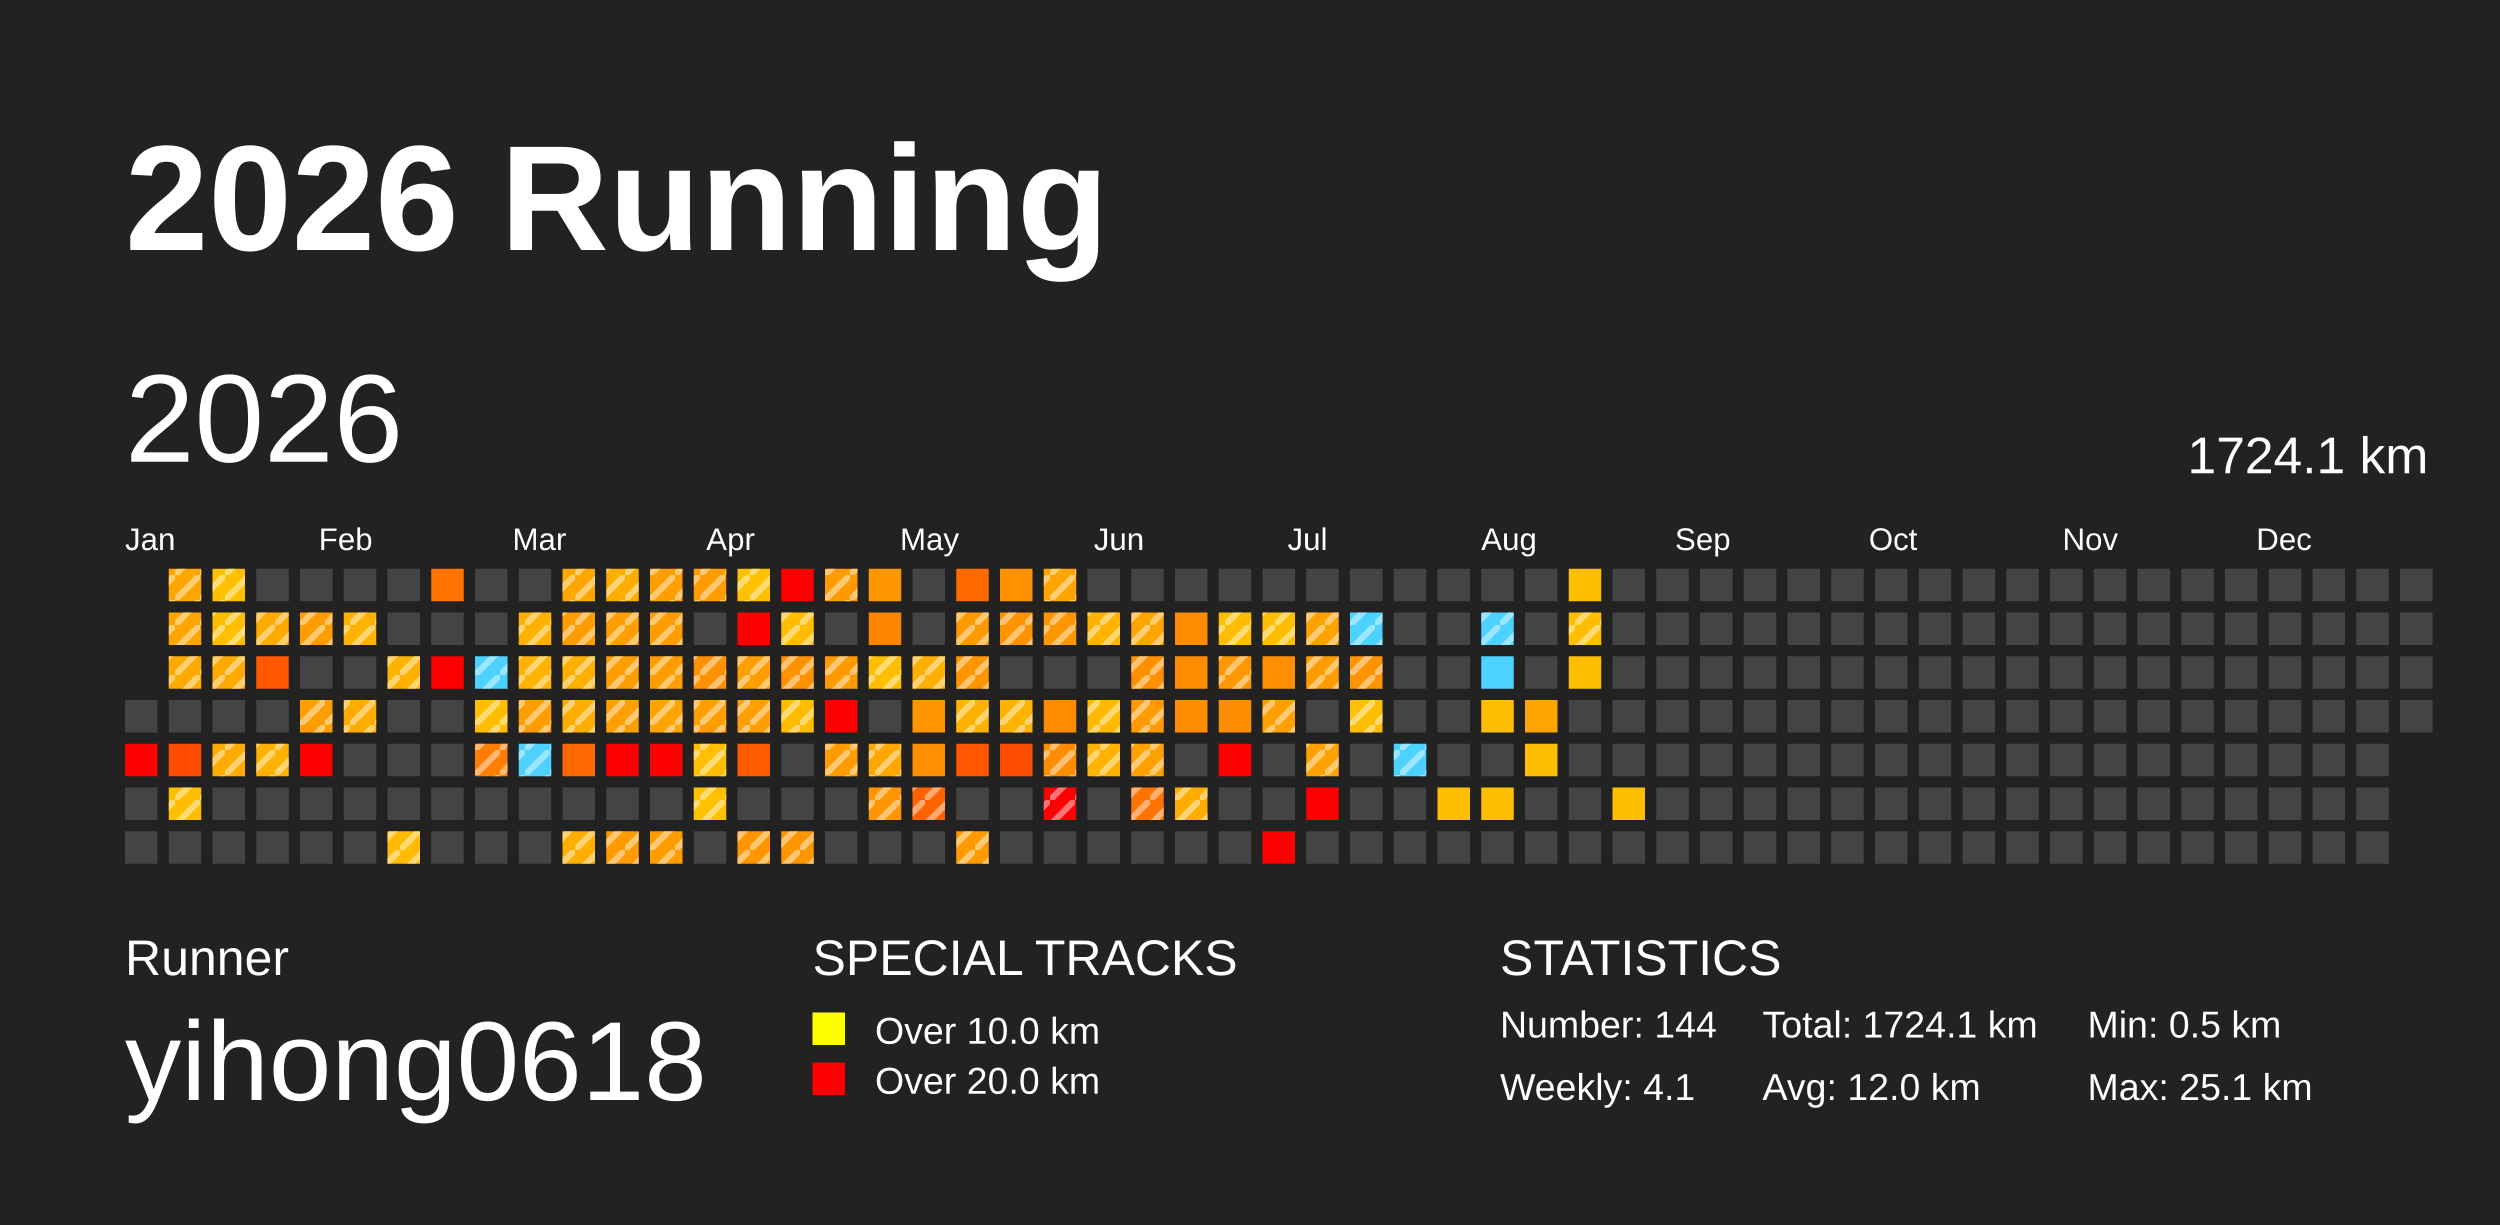
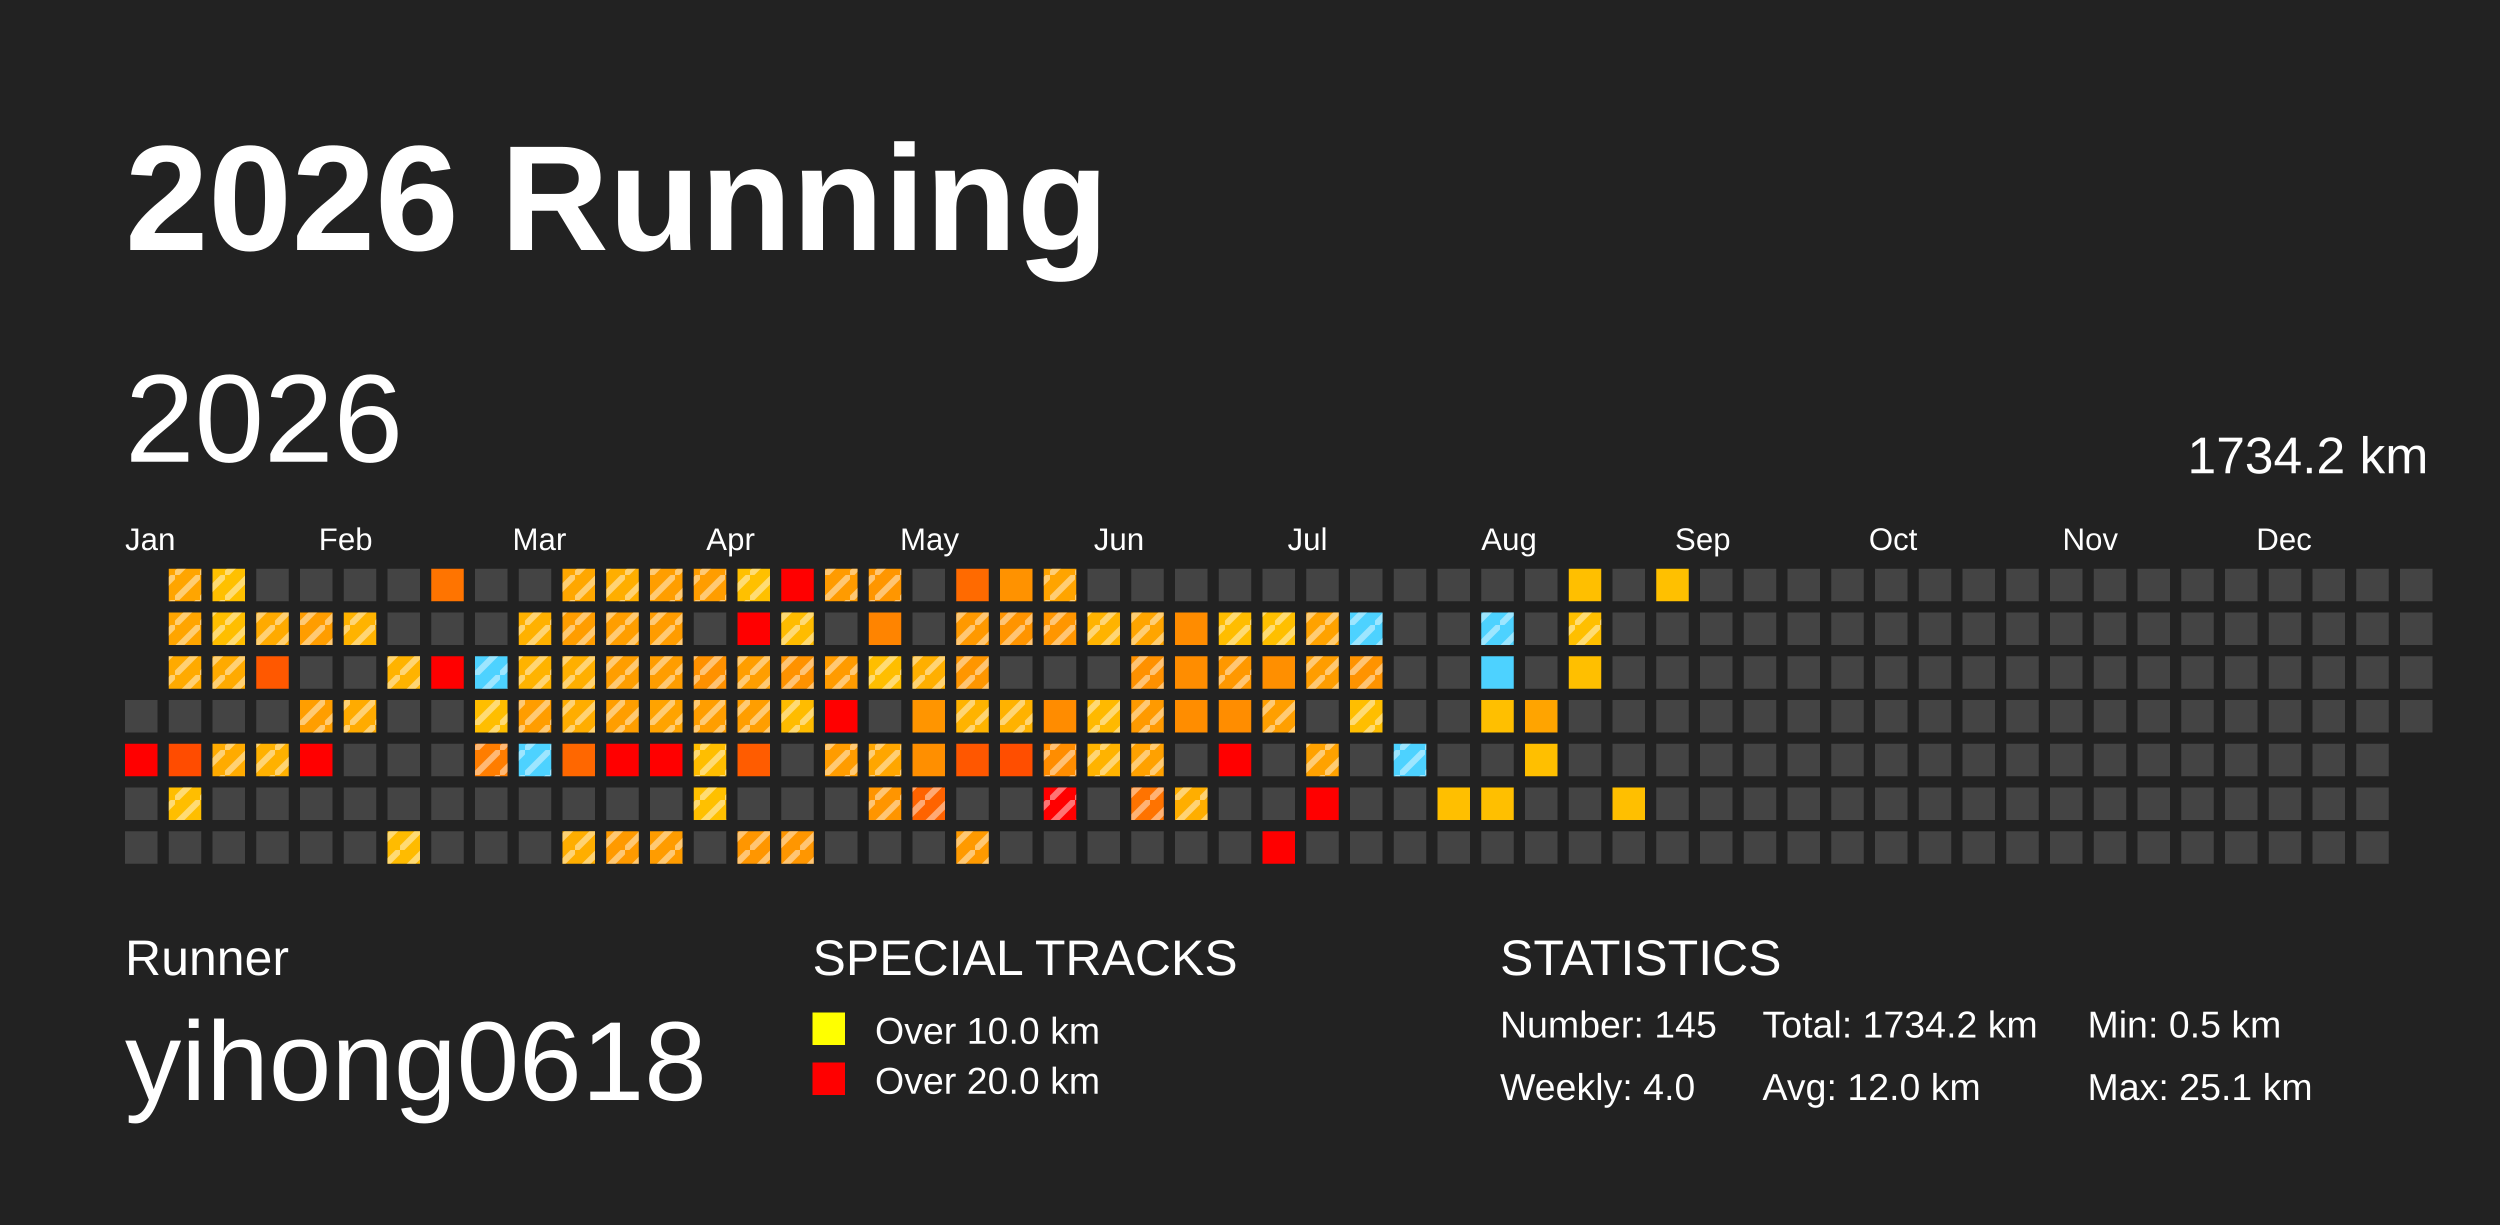
<svg xmlns="http://www.w3.org/2000/svg" baseProfile="full" height="98mm" version="1.1" viewBox="0,0,200,98" width="200mm">
  <defs>
    <pattern height="2" id="indoor-stripe" patternUnits="userSpaceOnUse" width="2">
      <line stroke="white" stroke-opacity="0.45" stroke-width="0.5" x1="0" x2="2" y1="2" y2="0" />
    </pattern>
  </defs>
  <rect fill="#222222" height="98" width="200" x="0" y="0" />
  <text fill="#FFFFFF" style="font-size:12px; font-family:Arial; font-weight:bold;" x="10" y="20">2026 Running</text>
  <text fill="#FFFFFF" style="font-size:4px; font-family:Arial" x="10" y="78">Runner</text>
  <text fill="#FFFFFF" style="font-size:9px; font-family:Arial" x="10" y="88">yihong0618</text>
  <text fill="#FFFFFF" style="font-size:4px; font-family:Arial" x="65" y="78">SPECIAL TRACKS</text>
  <rect fill="yellow" height="2.6" width="2.6" x="65" y="81" />
  <text fill="#FFFFFF" style="font-size:3px; font-family:Arial" x="70" y="83.5">Over 10.0 km</text>
  <rect fill="red" height="2.6" width="2.6" x="65" y="85" />
  <text fill="#FFFFFF" style="font-size:3px; font-family:Arial" x="70" y="87.5">Over 20.0 km</text>
  <text fill="#FFFFFF" style="font-size:4px; font-family:Arial" x="120" y="78">STATISTICS</text>
-   <text fill="#FFFFFF" style="font-size:3px; font-family:Arial" x="120" y="83">Number: 144</text>
-   <text fill="#FFFFFF" style="font-size:3px; font-family:Arial" x="120" y="88">Weekly: 4.1</text>
-   <text fill="#FFFFFF" style="font-size:3px; font-family:Arial" x="141" y="83">Total: 1724.1 km</text>
+   <text fill="#FFFFFF" style="font-size:3px; font-family:Arial" x="120" y="83">Number: 145</text>
+   <text fill="#FFFFFF" style="font-size:3px; font-family:Arial" x="120" y="88">Weekly: 4.0</text>
+   <text fill="#FFFFFF" style="font-size:3px; font-family:Arial" x="141" y="83">Total: 1734.2 km</text>
  <text fill="#FFFFFF" style="font-size:3px; font-family:Arial" x="141" y="88">Avg: 12.0 km</text>
  <text fill="#FFFFFF" style="font-size:3px; font-family:Arial" x="167" y="83">Min: 0.5 km</text>
  <text fill="#FFFFFF" style="font-size:3px; font-family:Arial" x="167" y="88">Max: 25.1 km</text>
  <text dominant-baseline="hanging" fill="#FFFFFF" style="font-size:10.0px; font-family:Arial;" x="10" y="30">2026</text>
-   <text dominant-baseline="hanging" fill="#FFFFFF" style="font-size:4.125px; font-family:Arial;" x="175" y="35">1724.1 km</text>
+   <text dominant-baseline="hanging" fill="#FFFFFF" style="font-size:4.125px; font-family:Arial;" x="175" y="35">1734.2 km</text>
  <text fill="#FFFFFF" style="font-size:2.5px; font-family:Arial" x="10.0" y="44">Jan</text>
  <text fill="#FFFFFF" style="font-size:2.5px; font-family:Arial" x="25.5" y="44">Feb</text>
  <text fill="#FFFFFF" style="font-size:2.5px; font-family:Arial" x="41.0" y="44">Mar</text>
  <text fill="#FFFFFF" style="font-size:2.5px; font-family:Arial" x="56.5" y="44">Apr</text>
  <text fill="#FFFFFF" style="font-size:2.5px; font-family:Arial" x="72.0" y="44">May</text>
  <text fill="#FFFFFF" style="font-size:2.5px; font-family:Arial" x="87.5" y="44">Jun</text>
  <text fill="#FFFFFF" style="font-size:2.5px; font-family:Arial" x="103.0" y="44">Jul</text>
  <text fill="#FFFFFF" style="font-size:2.5px; font-family:Arial" x="118.5" y="44">Aug</text>
  <text fill="#FFFFFF" style="font-size:2.5px; font-family:Arial" x="134.0" y="44">Sep</text>
  <text fill="#FFFFFF" style="font-size:2.5px; font-family:Arial" x="149.5" y="44">Oct</text>
  <text fill="#FFFFFF" style="font-size:2.5px; font-family:Arial" x="165.0" y="44">Nov</text>
  <text fill="#FFFFFF" style="font-size:2.5px; font-family:Arial" x="180.5" y="44">Dec</text>
  <rect fill="#444444" height="2.6" width="2.6" x="10.0" y="56.0" />
  <rect fill="red" height="2.6" width="2.6" x="10.0" y="59.5" />
  <rect fill="#444444" height="2.6" width="2.6" x="10.0" y="63.0" />
  <rect fill="#444444" height="2.6" width="2.6" x="10.0" y="66.5" />
  <rect fill="#ffa500" height="2.6" width="2.6" x="13.5" y="45.5" />
  <rect fill="url(#indoor-stripe)" height="2.6" style="pointer-events: none;" width="2.6" x="13.5" y="45.5" />
  <rect fill="#ffa500" height="2.6" width="2.6" x="13.5" y="49.0" />
  <rect fill="url(#indoor-stripe)" height="2.6" style="pointer-events: none;" width="2.6" x="13.5" y="49.0" />
  <rect fill="#ffaa00" height="2.6" width="2.6" x="13.5" y="52.5" />
  <rect fill="url(#indoor-stripe)" height="2.6" style="pointer-events: none;" width="2.6" x="13.5" y="52.5" />
  <rect fill="#444444" height="2.6" width="2.6" x="13.5" y="56.0" />
  <rect fill="#ff4c00" height="2.6" width="2.6" x="13.5" y="59.5" />
  <rect fill="#ffbe00" height="2.6" width="2.6" x="13.5" y="63.0" />
  <rect fill="url(#indoor-stripe)" height="2.6" style="pointer-events: none;" width="2.6" x="13.5" y="63.0" />
  <rect fill="#444444" height="2.6" width="2.6" x="13.5" y="66.5" />
  <rect fill="#ffc000" height="2.6" width="2.6" x="17.0" y="45.5" />
  <rect fill="url(#indoor-stripe)" height="2.6" style="pointer-events: none;" width="2.6" x="17.0" y="45.5" />
  <rect fill="#ffbe00" height="2.6" width="2.6" x="17.0" y="49.0" />
  <rect fill="url(#indoor-stripe)" height="2.6" style="pointer-events: none;" width="2.6" x="17.0" y="49.0" />
  <rect fill="#ffaa00" height="2.6" width="2.6" x="17.0" y="52.5" />
  <rect fill="url(#indoor-stripe)" height="2.6" style="pointer-events: none;" width="2.6" x="17.0" y="52.5" />
  <rect fill="#444444" height="2.6" width="2.6" x="17.0" y="56.0" />
  <rect fill="#ffab00" height="2.6" width="2.6" x="17.0" y="59.5" />
  <rect fill="url(#indoor-stripe)" height="2.6" style="pointer-events: none;" width="2.6" x="17.0" y="59.5" />
  <rect fill="#444444" height="2.6" width="2.6" x="17.0" y="63.0" />
  <rect fill="#444444" height="2.6" width="2.6" x="17.0" y="66.5" />
  <rect fill="#444444" height="2.6" width="2.6" x="20.5" y="45.5" />
  <rect fill="#ffaa00" height="2.6" width="2.6" x="20.5" y="49.0" />
  <rect fill="url(#indoor-stripe)" height="2.6" style="pointer-events: none;" width="2.6" x="20.5" y="49.0" />
  <rect fill="#ff5800" height="2.6" width="2.6" x="20.5" y="52.5" />
  <rect fill="#444444" height="2.6" width="2.6" x="20.5" y="56.0" />
  <rect fill="#ffb100" height="2.6" width="2.6" x="20.5" y="59.5" />
  <rect fill="url(#indoor-stripe)" height="2.6" style="pointer-events: none;" width="2.6" x="20.5" y="59.5" />
  <rect fill="#444444" height="2.6" width="2.6" x="20.5" y="63.0" />
  <rect fill="#444444" height="2.6" width="2.6" x="20.5" y="66.5" />
  <rect fill="#444444" height="2.6" width="2.6" x="24.0" y="45.5" />
  <rect fill="#ff9d00" height="2.6" width="2.6" x="24.0" y="49.0" />
  <rect fill="url(#indoor-stripe)" height="2.6" style="pointer-events: none;" width="2.6" x="24.0" y="49.0" />
  <rect fill="#444444" height="2.6" width="2.6" x="24.0" y="52.5" />
  <rect fill="#ff9e00" height="2.6" width="2.6" x="24.0" y="56.0" />
  <rect fill="url(#indoor-stripe)" height="2.6" style="pointer-events: none;" width="2.6" x="24.0" y="56.0" />
  <rect fill="red" height="2.6" width="2.6" x="24.0" y="59.5" />
  <rect fill="#444444" height="2.6" width="2.6" x="24.0" y="63.0" />
  <rect fill="#444444" height="2.6" width="2.6" x="24.0" y="66.5" />
  <rect fill="#444444" height="2.6" width="2.6" x="27.5" y="45.5" />
  <rect fill="#ffb300" height="2.6" width="2.6" x="27.5" y="49.0" />
  <rect fill="url(#indoor-stripe)" height="2.6" style="pointer-events: none;" width="2.6" x="27.5" y="49.0" />
  <rect fill="#444444" height="2.6" width="2.6" x="27.5" y="52.5" />
  <rect fill="#ffab00" height="2.6" width="2.6" x="27.5" y="56.0" />
  <rect fill="url(#indoor-stripe)" height="2.6" style="pointer-events: none;" width="2.6" x="27.5" y="56.0" />
  <rect fill="#444444" height="2.6" width="2.6" x="27.5" y="59.5" />
  <rect fill="#444444" height="2.6" width="2.6" x="27.5" y="63.0" />
  <rect fill="#444444" height="2.6" width="2.6" x="27.5" y="66.5" />
  <rect fill="#444444" height="2.6" width="2.6" x="31.0" y="45.5" />
  <rect fill="#444444" height="2.6" width="2.6" x="31.0" y="49.0" />
  <rect fill="#ffb300" height="2.6" width="2.6" x="31.0" y="52.5" />
  <rect fill="url(#indoor-stripe)" height="2.6" style="pointer-events: none;" width="2.6" x="31.0" y="52.5" />
  <rect fill="#444444" height="2.6" width="2.6" x="31.0" y="56.0" />
  <rect fill="#444444" height="2.6" width="2.6" x="31.0" y="59.5" />
  <rect fill="#444444" height="2.6" width="2.6" x="31.0" y="63.0" />
  <rect fill="#ffbb00" height="2.6" width="2.6" x="31.0" y="66.5" />
  <rect fill="url(#indoor-stripe)" height="2.6" style="pointer-events: none;" width="2.6" x="31.0" y="66.5" />
  <rect fill="#ff7400" height="2.6" width="2.6" x="34.5" y="45.5" />
  <rect fill="#444444" height="2.6" width="2.6" x="34.5" y="49.0" />
  <rect fill="red" height="2.6" width="2.6" x="34.5" y="52.5" />
  <rect fill="#444444" height="2.6" width="2.6" x="34.5" y="56.0" />
  <rect fill="#444444" height="2.6" width="2.6" x="34.5" y="59.5" />
  <rect fill="#444444" height="2.6" width="2.6" x="34.5" y="63.0" />
  <rect fill="#444444" height="2.6" width="2.6" x="34.5" y="66.5" />
  <rect fill="#444444" height="2.6" width="2.6" x="38.0" y="45.5" />
  <rect fill="#444444" height="2.6" width="2.6" x="38.0" y="49.0" />
  <rect fill="#4dd2ff" height="2.6" width="2.6" x="38.0" y="52.5" />
  <rect fill="url(#indoor-stripe)" height="2.6" style="pointer-events: none;" width="2.6" x="38.0" y="52.5" />
  <rect fill="#ffbe00" height="2.6" width="2.6" x="38.0" y="56.0" />
  <rect fill="url(#indoor-stripe)" height="2.6" style="pointer-events: none;" width="2.6" x="38.0" y="56.0" />
  <rect fill="#ff7d00" height="2.6" width="2.6" x="38.0" y="59.5" />
  <rect fill="url(#indoor-stripe)" height="2.6" style="pointer-events: none;" width="2.6" x="38.0" y="59.5" />
  <rect fill="#444444" height="2.6" width="2.6" x="38.0" y="63.0" />
  <rect fill="#444444" height="2.6" width="2.6" x="38.0" y="66.5" />
  <rect fill="#444444" height="2.6" width="2.6" x="41.5" y="45.5" />
  <rect fill="#ffb100" height="2.6" width="2.6" x="41.5" y="49.0" />
  <rect fill="url(#indoor-stripe)" height="2.6" style="pointer-events: none;" width="2.6" x="41.5" y="49.0" />
  <rect fill="#ffb300" height="2.6" width="2.6" x="41.5" y="52.5" />
  <rect fill="url(#indoor-stripe)" height="2.6" style="pointer-events: none;" width="2.6" x="41.5" y="52.5" />
  <rect fill="#ff9d00" height="2.6" width="2.6" x="41.5" y="56.0" />
  <rect fill="url(#indoor-stripe)" height="2.6" style="pointer-events: none;" width="2.6" x="41.5" y="56.0" />
  <rect fill="#4dd2ff" height="2.6" width="2.6" x="41.5" y="59.5" />
  <rect fill="url(#indoor-stripe)" height="2.6" style="pointer-events: none;" width="2.6" x="41.5" y="59.5" />
  <rect fill="#444444" height="2.6" width="2.6" x="41.5" y="63.0" />
  <rect fill="#444444" height="2.6" width="2.6" x="41.5" y="66.5" />
  <rect fill="#ffa700" height="2.6" width="2.6" x="45.0" y="45.5" />
  <rect fill="url(#indoor-stripe)" height="2.6" style="pointer-events: none;" width="2.6" x="45.0" y="45.5" />
  <rect fill="#ff9d00" height="2.6" width="2.6" x="45.0" y="49.0" />
  <rect fill="url(#indoor-stripe)" height="2.6" style="pointer-events: none;" width="2.6" x="45.0" y="49.0" />
  <rect fill="#ffaf00" height="2.6" width="2.6" x="45.0" y="52.5" />
  <rect fill="url(#indoor-stripe)" height="2.6" style="pointer-events: none;" width="2.6" x="45.0" y="52.5" />
  <rect fill="#ffad00" height="2.6" width="2.6" x="45.0" y="56.0" />
  <rect fill="url(#indoor-stripe)" height="2.6" style="pointer-events: none;" width="2.6" x="45.0" y="56.0" />
  <rect fill="#ff6700" height="2.6" width="2.6" x="45.0" y="59.5" />
  <rect fill="#444444" height="2.6" width="2.6" x="45.0" y="63.0" />
  <rect fill="#ffae00" height="2.6" width="2.6" x="45.0" y="66.5" />
  <rect fill="url(#indoor-stripe)" height="2.6" style="pointer-events: none;" width="2.6" x="45.0" y="66.5" />
  <rect fill="#ffae00" height="2.6" width="2.6" x="48.5" y="45.5" />
  <rect fill="url(#indoor-stripe)" height="2.6" style="pointer-events: none;" width="2.6" x="48.5" y="45.5" />
  <rect fill="#ff9e00" height="2.6" width="2.6" x="48.5" y="49.0" />
  <rect fill="url(#indoor-stripe)" height="2.6" style="pointer-events: none;" width="2.6" x="48.5" y="49.0" />
  <rect fill="#ff9e00" height="2.6" width="2.6" x="48.5" y="52.5" />
  <rect fill="url(#indoor-stripe)" height="2.6" style="pointer-events: none;" width="2.6" x="48.5" y="52.5" />
  <rect fill="#ff9e00" height="2.6" width="2.6" x="48.5" y="56.0" />
  <rect fill="url(#indoor-stripe)" height="2.6" style="pointer-events: none;" width="2.6" x="48.5" y="56.0" />
  <rect fill="red" height="2.6" width="2.6" x="48.5" y="59.5" />
  <rect fill="#444444" height="2.6" width="2.6" x="48.5" y="63.0" />
  <rect fill="#ff9a00" height="2.6" width="2.6" x="48.5" y="66.5" />
  <rect fill="url(#indoor-stripe)" height="2.6" style="pointer-events: none;" width="2.6" x="48.5" y="66.5" />
  <rect fill="#ff9e00" height="2.6" width="2.6" x="52.0" y="45.5" />
  <rect fill="url(#indoor-stripe)" height="2.6" style="pointer-events: none;" width="2.6" x="52.0" y="45.5" />
  <rect fill="#ff9c00" height="2.6" width="2.6" x="52.0" y="49.0" />
  <rect fill="url(#indoor-stripe)" height="2.6" style="pointer-events: none;" width="2.6" x="52.0" y="49.0" />
  <rect fill="#ff9d00" height="2.6" width="2.6" x="52.0" y="52.5" />
  <rect fill="url(#indoor-stripe)" height="2.6" style="pointer-events: none;" width="2.6" x="52.0" y="52.5" />
  <rect fill="#ffa300" height="2.6" width="2.6" x="52.0" y="56.0" />
  <rect fill="url(#indoor-stripe)" height="2.6" style="pointer-events: none;" width="2.6" x="52.0" y="56.0" />
  <rect fill="red" height="2.6" width="2.6" x="52.0" y="59.5" />
  <rect fill="#444444" height="2.6" width="2.6" x="52.0" y="63.0" />
  <rect fill="#ff9c00" height="2.6" width="2.6" x="52.0" y="66.5" />
  <rect fill="url(#indoor-stripe)" height="2.6" style="pointer-events: none;" width="2.6" x="52.0" y="66.5" />
  <rect fill="#ff9d00" height="2.6" width="2.6" x="55.5" y="45.5" />
  <rect fill="url(#indoor-stripe)" height="2.6" style="pointer-events: none;" width="2.6" x="55.5" y="45.5" />
  <rect fill="#444444" height="2.6" width="2.6" x="55.5" y="49.0" />
  <rect fill="#ff9100" height="2.6" width="2.6" x="55.5" y="52.5" />
  <rect fill="url(#indoor-stripe)" height="2.6" style="pointer-events: none;" width="2.6" x="55.5" y="52.5" />
  <rect fill="#ff9e00" height="2.6" width="2.6" x="55.5" y="56.0" />
  <rect fill="url(#indoor-stripe)" height="2.6" style="pointer-events: none;" width="2.6" x="55.5" y="56.0" />
  <rect fill="#ffbe00" height="2.6" width="2.6" x="55.5" y="59.5" />
  <rect fill="url(#indoor-stripe)" height="2.6" style="pointer-events: none;" width="2.6" x="55.5" y="59.5" />
  <rect fill="#ffc000" height="2.6" width="2.6" x="55.5" y="63.0" />
  <rect fill="url(#indoor-stripe)" height="2.6" style="pointer-events: none;" width="2.6" x="55.5" y="63.0" />
  <rect fill="#444444" height="2.6" width="2.6" x="55.5" y="66.5" />
  <rect fill="#ffc000" height="2.6" width="2.6" x="59.0" y="45.5" />
  <rect fill="url(#indoor-stripe)" height="2.6" style="pointer-events: none;" width="2.6" x="59.0" y="45.5" />
  <rect fill="red" height="2.6" width="2.6" x="59.0" y="49.0" />
  <rect fill="#ff9e00" height="2.6" width="2.6" x="59.0" y="52.5" />
  <rect fill="url(#indoor-stripe)" height="2.6" style="pointer-events: none;" width="2.6" x="59.0" y="52.5" />
  <rect fill="#ff9e00" height="2.6" width="2.6" x="59.0" y="56.0" />
  <rect fill="url(#indoor-stripe)" height="2.6" style="pointer-events: none;" width="2.6" x="59.0" y="56.0" />
  <rect fill="#ff5c00" height="2.6" width="2.6" x="59.0" y="59.5" />
  <rect fill="#444444" height="2.6" width="2.6" x="59.0" y="63.0" />
  <rect fill="#ff9600" height="2.6" width="2.6" x="59.0" y="66.5" />
  <rect fill="url(#indoor-stripe)" height="2.6" style="pointer-events: none;" width="2.6" x="59.0" y="66.5" />
  <rect fill="red" height="2.6" width="2.6" x="62.5" y="45.5" />
  <rect fill="#ffbc00" height="2.6" width="2.6" x="62.5" y="49.0" />
  <rect fill="url(#indoor-stripe)" height="2.6" style="pointer-events: none;" width="2.6" x="62.5" y="49.0" />
  <rect fill="#ff9200" height="2.6" width="2.6" x="62.5" y="52.5" />
  <rect fill="url(#indoor-stripe)" height="2.6" style="pointer-events: none;" width="2.6" x="62.5" y="52.5" />
  <rect fill="#ffbc00" height="2.6" width="2.6" x="62.5" y="56.0" />
  <rect fill="url(#indoor-stripe)" height="2.6" style="pointer-events: none;" width="2.6" x="62.5" y="56.0" />
  <rect fill="#444444" height="2.6" width="2.6" x="62.5" y="59.5" />
  <rect fill="#444444" height="2.6" width="2.6" x="62.5" y="63.0" />
  <rect fill="#ff9600" height="2.6" width="2.6" x="62.5" y="66.5" />
  <rect fill="url(#indoor-stripe)" height="2.6" style="pointer-events: none;" width="2.6" x="62.5" y="66.5" />
  <rect fill="#ff9b00" height="2.6" width="2.6" x="66.0" y="45.5" />
  <rect fill="url(#indoor-stripe)" height="2.6" style="pointer-events: none;" width="2.6" x="66.0" y="45.5" />
  <rect fill="#444444" height="2.6" width="2.6" x="66.0" y="49.0" />
  <rect fill="#ff9b00" height="2.6" width="2.6" x="66.0" y="52.5" />
  <rect fill="url(#indoor-stripe)" height="2.6" style="pointer-events: none;" width="2.6" x="66.0" y="52.5" />
  <rect fill="red" height="2.6" width="2.6" x="66.0" y="56.0" />
  <rect fill="#ff9c00" height="2.6" width="2.6" x="66.0" y="59.5" />
  <rect fill="url(#indoor-stripe)" height="2.6" style="pointer-events: none;" width="2.6" x="66.0" y="59.5" />
  <rect fill="#444444" height="2.6" width="2.6" x="66.0" y="63.0" />
  <rect fill="#444444" height="2.6" width="2.6" x="66.0" y="66.5" />
  <rect fill="#ff9600" height="2.6" width="2.6" x="69.5" y="45.5" />
+   <rect fill="url(#indoor-stripe)" height="2.6" style="pointer-events: none;" width="2.6" x="69.5" y="45.5" />
  <rect fill="#ff8400" height="2.6" width="2.6" x="69.5" y="49.0" />
  <rect fill="#ffbe00" height="2.6" width="2.6" x="69.5" y="52.5" />
  <rect fill="url(#indoor-stripe)" height="2.6" style="pointer-events: none;" width="2.6" x="69.5" y="52.5" />
  <rect fill="#444444" height="2.6" width="2.6" x="69.5" y="56.0" />
  <rect fill="#ffa600" height="2.6" width="2.6" x="69.5" y="59.5" />
  <rect fill="url(#indoor-stripe)" height="2.6" style="pointer-events: none;" width="2.6" x="69.5" y="59.5" />
  <rect fill="#ff9500" height="2.6" width="2.6" x="69.5" y="63.0" />
  <rect fill="url(#indoor-stripe)" height="2.6" style="pointer-events: none;" width="2.6" x="69.5" y="63.0" />
  <rect fill="#444444" height="2.6" width="2.6" x="69.5" y="66.5" />
  <rect fill="#444444" height="2.6" width="2.6" x="73.0" y="45.5" />
  <rect fill="#444444" height="2.6" width="2.6" x="73.0" y="49.0" />
  <rect fill="#ffaf00" height="2.6" width="2.6" x="73.0" y="52.5" />
  <rect fill="url(#indoor-stripe)" height="2.6" style="pointer-events: none;" width="2.6" x="73.0" y="52.5" />
  <rect fill="#ff9500" height="2.6" width="2.6" x="73.0" y="56.0" />
  <rect fill="#ff8f00" height="2.6" width="2.6" x="73.0" y="59.5" />
  <rect fill="#ff6300" height="2.6" width="2.6" x="73.0" y="63.0" />
  <rect fill="url(#indoor-stripe)" height="2.6" style="pointer-events: none;" width="2.6" x="73.0" y="63.0" />
  <rect fill="#444444" height="2.6" width="2.6" x="73.0" y="66.5" />
  <rect fill="#ff6a00" height="2.6" width="2.6" x="76.5" y="45.5" />
  <rect fill="#ff9900" height="2.6" width="2.6" x="76.5" y="49.0" />
  <rect fill="url(#indoor-stripe)" height="2.6" style="pointer-events: none;" width="2.6" x="76.5" y="49.0" />
  <rect fill="#ff9600" height="2.6" width="2.6" x="76.5" y="52.5" />
  <rect fill="url(#indoor-stripe)" height="2.6" style="pointer-events: none;" width="2.6" x="76.5" y="52.5" />
  <rect fill="#ffb300" height="2.6" width="2.6" x="76.5" y="56.0" />
  <rect fill="url(#indoor-stripe)" height="2.6" style="pointer-events: none;" width="2.6" x="76.5" y="56.0" />
  <rect fill="#ff5700" height="2.6" width="2.6" x="76.5" y="59.5" />
  <rect fill="#444444" height="2.6" width="2.6" x="76.5" y="63.0" />
  <rect fill="#ff9a00" height="2.6" width="2.6" x="76.5" y="66.5" />
  <rect fill="url(#indoor-stripe)" height="2.6" style="pointer-events: none;" width="2.6" x="76.5" y="66.5" />
  <rect fill="#ff9200" height="2.6" width="2.6" x="80.0" y="45.5" />
  <rect fill="#ff9400" height="2.6" width="2.6" x="80.0" y="49.0" />
  <rect fill="url(#indoor-stripe)" height="2.6" style="pointer-events: none;" width="2.6" x="80.0" y="49.0" />
  <rect fill="#444444" height="2.6" width="2.6" x="80.0" y="52.5" />
  <rect fill="#ffb200" height="2.6" width="2.6" x="80.0" y="56.0" />
  <rect fill="url(#indoor-stripe)" height="2.6" style="pointer-events: none;" width="2.6" x="80.0" y="56.0" />
  <rect fill="#ff4e00" height="2.6" width="2.6" x="80.0" y="59.5" />
  <rect fill="#444444" height="2.6" width="2.6" x="80.0" y="63.0" />
  <rect fill="#444444" height="2.6" width="2.6" x="80.0" y="66.5" />
  <rect fill="#ffa400" height="2.6" width="2.6" x="83.5" y="45.5" />
  <rect fill="url(#indoor-stripe)" height="2.6" style="pointer-events: none;" width="2.6" x="83.5" y="45.5" />
  <rect fill="#ff9600" height="2.6" width="2.6" x="83.5" y="49.0" />
  <rect fill="url(#indoor-stripe)" height="2.6" style="pointer-events: none;" width="2.6" x="83.5" y="49.0" />
  <rect fill="#444444" height="2.6" width="2.6" x="83.5" y="52.5" />
  <rect fill="#ff8c00" height="2.6" width="2.6" x="83.5" y="56.0" />
  <rect fill="#ff8d00" height="2.6" width="2.6" x="83.5" y="59.5" />
  <rect fill="url(#indoor-stripe)" height="2.6" style="pointer-events: none;" width="2.6" x="83.5" y="59.5" />
  <rect fill="red" height="2.6" width="2.6" x="83.5" y="63.0" />
  <rect fill="url(#indoor-stripe)" height="2.6" style="pointer-events: none;" width="2.6" x="83.5" y="63.0" />
  <rect fill="#444444" height="2.6" width="2.6" x="83.5" y="66.5" />
  <rect fill="#444444" height="2.6" width="2.6" x="87.0" y="45.5" />
  <rect fill="#ffb300" height="2.6" width="2.6" x="87.0" y="49.0" />
  <rect fill="url(#indoor-stripe)" height="2.6" style="pointer-events: none;" width="2.6" x="87.0" y="49.0" />
  <rect fill="#444444" height="2.6" width="2.6" x="87.0" y="52.5" />
  <rect fill="#ffb900" height="2.6" width="2.6" x="87.0" y="56.0" />
  <rect fill="url(#indoor-stripe)" height="2.6" style="pointer-events: none;" width="2.6" x="87.0" y="56.0" />
  <rect fill="#ffb300" height="2.6" width="2.6" x="87.0" y="59.5" />
  <rect fill="url(#indoor-stripe)" height="2.6" style="pointer-events: none;" width="2.6" x="87.0" y="59.5" />
  <rect fill="#444444" height="2.6" width="2.6" x="87.0" y="63.0" />
  <rect fill="#444444" height="2.6" width="2.6" x="87.0" y="66.5" />
  <rect fill="#444444" height="2.6" width="2.6" x="90.5" y="45.5" />
  <rect fill="#ffa500" height="2.6" width="2.6" x="90.5" y="49.0" />
  <rect fill="url(#indoor-stripe)" height="2.6" style="pointer-events: none;" width="2.6" x="90.5" y="49.0" />
  <rect fill="#ff9100" height="2.6" width="2.6" x="90.5" y="52.5" />
  <rect fill="url(#indoor-stripe)" height="2.6" style="pointer-events: none;" width="2.6" x="90.5" y="52.5" />
  <rect fill="#ff9a00" height="2.6" width="2.6" x="90.5" y="56.0" />
  <rect fill="url(#indoor-stripe)" height="2.6" style="pointer-events: none;" width="2.6" x="90.5" y="56.0" />
  <rect fill="#ffa100" height="2.6" width="2.6" x="90.5" y="59.5" />
  <rect fill="url(#indoor-stripe)" height="2.6" style="pointer-events: none;" width="2.6" x="90.5" y="59.5" />
  <rect fill="#ff7300" height="2.6" width="2.6" x="90.5" y="63.0" />
  <rect fill="url(#indoor-stripe)" height="2.6" style="pointer-events: none;" width="2.6" x="90.5" y="63.0" />
  <rect fill="#444444" height="2.6" width="2.6" x="90.5" y="66.5" />
  <rect fill="#444444" height="2.6" width="2.6" x="94.0" y="45.5" />
  <rect fill="#ff8c00" height="2.6" width="2.6" x="94.0" y="49.0" />
  <rect fill="#ff8d00" height="2.6" width="2.6" x="94.0" y="52.5" />
  <rect fill="#ff8d00" height="2.6" width="2.6" x="94.0" y="56.0" />
  <rect fill="#444444" height="2.6" width="2.6" x="94.0" y="59.5" />
  <rect fill="#ffae00" height="2.6" width="2.6" x="94.0" y="63.0" />
  <rect fill="url(#indoor-stripe)" height="2.6" style="pointer-events: none;" width="2.6" x="94.0" y="63.0" />
  <rect fill="#444444" height="2.6" width="2.6" x="94.0" y="66.5" />
  <rect fill="#444444" height="2.6" width="2.6" x="97.5" y="45.5" />
  <rect fill="#ffbd00" height="2.6" width="2.6" x="97.5" y="49.0" />
  <rect fill="url(#indoor-stripe)" height="2.6" style="pointer-events: none;" width="2.6" x="97.5" y="49.0" />
  <rect fill="#ff9800" height="2.6" width="2.6" x="97.5" y="52.5" />
  <rect fill="url(#indoor-stripe)" height="2.6" style="pointer-events: none;" width="2.6" x="97.5" y="52.5" />
  <rect fill="#ff8d00" height="2.6" width="2.6" x="97.5" y="56.0" />
  <rect fill="red" height="2.6" width="2.6" x="97.5" y="59.5" />
  <rect fill="#444444" height="2.6" width="2.6" x="97.5" y="63.0" />
  <rect fill="#444444" height="2.6" width="2.6" x="97.5" y="66.5" />
  <rect fill="#444444" height="2.6" width="2.6" x="101.0" y="45.5" />
  <rect fill="#ffbf00" height="2.6" width="2.6" x="101.0" y="49.0" />
  <rect fill="url(#indoor-stripe)" height="2.6" style="pointer-events: none;" width="2.6" x="101.0" y="49.0" />
  <rect fill="#ff8f00" height="2.6" width="2.6" x="101.0" y="52.5" />
  <rect fill="#ff9f00" height="2.6" width="2.6" x="101.0" y="56.0" />
  <rect fill="url(#indoor-stripe)" height="2.6" style="pointer-events: none;" width="2.6" x="101.0" y="56.0" />
  <rect fill="#444444" height="2.6" width="2.6" x="101.0" y="59.5" />
  <rect fill="#444444" height="2.6" width="2.6" x="101.0" y="63.0" />
  <rect fill="red" height="2.6" width="2.6" x="101.0" y="66.5" />
  <rect fill="#444444" height="2.6" width="2.6" x="104.5" y="45.5" />
  <rect fill="#ffa200" height="2.6" width="2.6" x="104.5" y="49.0" />
  <rect fill="url(#indoor-stripe)" height="2.6" style="pointer-events: none;" width="2.6" x="104.5" y="49.0" />
  <rect fill="#ff9d00" height="2.6" width="2.6" x="104.5" y="52.5" />
  <rect fill="url(#indoor-stripe)" height="2.6" style="pointer-events: none;" width="2.6" x="104.5" y="52.5" />
  <rect fill="#444444" height="2.6" width="2.6" x="104.5" y="56.0" />
  <rect fill="#ffa200" height="2.6" width="2.6" x="104.5" y="59.5" />
  <rect fill="url(#indoor-stripe)" height="2.6" style="pointer-events: none;" width="2.6" x="104.5" y="59.5" />
  <rect fill="red" height="2.6" width="2.6" x="104.5" y="63.0" />
  <rect fill="#444444" height="2.6" width="2.6" x="104.5" y="66.5" />
  <rect fill="#444444" height="2.6" width="2.6" x="108.0" y="45.5" />
  <rect fill="#4dd2ff" height="2.6" width="2.6" x="108.0" y="49.0" />
  <rect fill="url(#indoor-stripe)" height="2.6" style="pointer-events: none;" width="2.6" x="108.0" y="49.0" />
  <rect fill="#ff9300" height="2.6" width="2.6" x="108.0" y="52.5" />
  <rect fill="url(#indoor-stripe)" height="2.6" style="pointer-events: none;" width="2.6" x="108.0" y="52.5" />
  <rect fill="#ffbe00" height="2.6" width="2.6" x="108.0" y="56.0" />
  <rect fill="url(#indoor-stripe)" height="2.6" style="pointer-events: none;" width="2.6" x="108.0" y="56.0" />
  <rect fill="#444444" height="2.6" width="2.6" x="108.0" y="59.5" />
  <rect fill="#444444" height="2.6" width="2.6" x="108.0" y="63.0" />
  <rect fill="#444444" height="2.6" width="2.6" x="108.0" y="66.5" />
  <rect fill="#444444" height="2.6" width="2.6" x="111.5" y="45.5" />
  <rect fill="#444444" height="2.6" width="2.6" x="111.5" y="49.0" />
  <rect fill="#444444" height="2.6" width="2.6" x="111.5" y="52.5" />
  <rect fill="#444444" height="2.6" width="2.6" x="111.5" y="56.0" />
  <rect fill="#4dd2ff" height="2.6" width="2.6" x="111.5" y="59.5" />
  <rect fill="url(#indoor-stripe)" height="2.6" style="pointer-events: none;" width="2.6" x="111.5" y="59.5" />
  <rect fill="#444444" height="2.6" width="2.6" x="111.5" y="63.0" />
  <rect fill="#444444" height="2.6" width="2.6" x="111.5" y="66.5" />
  <rect fill="#444444" height="2.6" width="2.6" x="115.0" y="45.5" />
  <rect fill="#444444" height="2.6" width="2.6" x="115.0" y="49.0" />
  <rect fill="#444444" height="2.6" width="2.6" x="115.0" y="52.5" />
  <rect fill="#444444" height="2.6" width="2.6" x="115.0" y="56.0" />
  <rect fill="#444444" height="2.6" width="2.6" x="115.0" y="59.5" />
  <rect fill="#ffbf00" height="2.6" width="2.6" x="115.0" y="63.0" />
  <rect fill="#444444" height="2.6" width="2.6" x="115.0" y="66.5" />
  <rect fill="#444444" height="2.6" width="2.6" x="118.5" y="45.5" />
  <rect fill="#4dd2ff" height="2.6" width="2.6" x="118.5" y="49.0" />
  <rect fill="url(#indoor-stripe)" height="2.6" style="pointer-events: none;" width="2.6" x="118.5" y="49.0" />
  <rect fill="#4dd2ff" height="2.6" width="2.6" x="118.5" y="52.5" />
  <rect fill="#ffbf00" height="2.6" width="2.6" x="118.5" y="56.0" />
  <rect fill="#444444" height="2.6" width="2.6" x="118.5" y="59.5" />
  <rect fill="#ffbf00" height="2.6" width="2.6" x="118.5" y="63.0" />
  <rect fill="#444444" height="2.6" width="2.6" x="118.5" y="66.5" />
  <rect fill="#444444" height="2.6" width="2.6" x="122.0" y="45.5" />
  <rect fill="#444444" height="2.6" width="2.6" x="122.0" y="49.0" />
  <rect fill="#444444" height="2.6" width="2.6" x="122.0" y="52.5" />
  <rect fill="#ffa400" height="2.6" width="2.6" x="122.0" y="56.0" />
  <rect fill="#ffbf00" height="2.6" width="2.6" x="122.0" y="59.5" />
  <rect fill="#444444" height="2.6" width="2.6" x="122.0" y="63.0" />
  <rect fill="#444444" height="2.6" width="2.6" x="122.0" y="66.5" />
  <rect fill="#ffbf00" height="2.6" width="2.6" x="125.5" y="45.5" />
  <rect fill="#ffbf00" height="2.6" width="2.6" x="125.5" y="49.0" />
  <rect fill="url(#indoor-stripe)" height="2.6" style="pointer-events: none;" width="2.6" x="125.5" y="49.0" />
  <rect fill="#ffbf00" height="2.6" width="2.6" x="125.5" y="52.5" />
  <rect fill="#444444" height="2.6" width="2.6" x="125.5" y="56.0" />
  <rect fill="#444444" height="2.6" width="2.6" x="125.5" y="59.5" />
  <rect fill="#444444" height="2.6" width="2.6" x="125.5" y="63.0" />
  <rect fill="#444444" height="2.6" width="2.6" x="125.5" y="66.5" />
  <rect fill="#444444" height="2.6" width="2.6" x="129.0" y="45.5" />
  <rect fill="#444444" height="2.6" width="2.6" x="129.0" y="49.0" />
  <rect fill="#444444" height="2.6" width="2.6" x="129.0" y="52.5" />
  <rect fill="#444444" height="2.6" width="2.6" x="129.0" y="56.0" />
  <rect fill="#444444" height="2.6" width="2.6" x="129.0" y="59.5" />
  <rect fill="#ffbf00" height="2.6" width="2.6" x="129.0" y="63.0" />
  <rect fill="#444444" height="2.6" width="2.6" x="129.0" y="66.5" />
-   <rect fill="#444444" height="2.6" width="2.6" x="132.5" y="45.5" />
+   <rect fill="#ffc000" height="2.6" width="2.6" x="132.5" y="45.5" />
  <rect fill="#444444" height="2.6" width="2.6" x="132.5" y="49.0" />
  <rect fill="#444444" height="2.6" width="2.6" x="132.5" y="52.5" />
  <rect fill="#444444" height="2.6" width="2.6" x="132.5" y="56.0" />
  <rect fill="#444444" height="2.6" width="2.6" x="132.5" y="59.5" />
  <rect fill="#444444" height="2.6" width="2.6" x="132.5" y="63.0" />
  <rect fill="#444444" height="2.6" width="2.6" x="132.5" y="66.5" />
  <rect fill="#444444" height="2.6" width="2.6" x="136.0" y="45.5" />
  <rect fill="#444444" height="2.6" width="2.6" x="136.0" y="49.0" />
  <rect fill="#444444" height="2.6" width="2.6" x="136.0" y="52.5" />
  <rect fill="#444444" height="2.6" width="2.6" x="136.0" y="56.0" />
  <rect fill="#444444" height="2.6" width="2.6" x="136.0" y="59.5" />
  <rect fill="#444444" height="2.6" width="2.6" x="136.0" y="63.0" />
  <rect fill="#444444" height="2.6" width="2.6" x="136.0" y="66.5" />
  <rect fill="#444444" height="2.6" width="2.6" x="139.5" y="45.5" />
  <rect fill="#444444" height="2.6" width="2.6" x="139.5" y="49.0" />
  <rect fill="#444444" height="2.6" width="2.6" x="139.5" y="52.5" />
  <rect fill="#444444" height="2.6" width="2.6" x="139.5" y="56.0" />
  <rect fill="#444444" height="2.6" width="2.6" x="139.5" y="59.5" />
  <rect fill="#444444" height="2.6" width="2.6" x="139.5" y="63.0" />
  <rect fill="#444444" height="2.6" width="2.6" x="139.5" y="66.5" />
  <rect fill="#444444" height="2.6" width="2.6" x="143.0" y="45.5" />
  <rect fill="#444444" height="2.6" width="2.6" x="143.0" y="49.0" />
  <rect fill="#444444" height="2.6" width="2.6" x="143.0" y="52.5" />
  <rect fill="#444444" height="2.6" width="2.6" x="143.0" y="56.0" />
  <rect fill="#444444" height="2.6" width="2.6" x="143.0" y="59.5" />
  <rect fill="#444444" height="2.6" width="2.6" x="143.0" y="63.0" />
  <rect fill="#444444" height="2.6" width="2.6" x="143.0" y="66.5" />
  <rect fill="#444444" height="2.6" width="2.6" x="146.5" y="45.5" />
  <rect fill="#444444" height="2.6" width="2.6" x="146.5" y="49.0" />
  <rect fill="#444444" height="2.6" width="2.6" x="146.5" y="52.5" />
  <rect fill="#444444" height="2.6" width="2.6" x="146.5" y="56.0" />
  <rect fill="#444444" height="2.6" width="2.6" x="146.5" y="59.5" />
  <rect fill="#444444" height="2.6" width="2.6" x="146.5" y="63.0" />
  <rect fill="#444444" height="2.6" width="2.6" x="146.5" y="66.5" />
  <rect fill="#444444" height="2.6" width="2.6" x="150.0" y="45.5" />
  <rect fill="#444444" height="2.6" width="2.6" x="150.0" y="49.0" />
  <rect fill="#444444" height="2.6" width="2.6" x="150.0" y="52.5" />
  <rect fill="#444444" height="2.6" width="2.6" x="150.0" y="56.0" />
  <rect fill="#444444" height="2.6" width="2.6" x="150.0" y="59.5" />
  <rect fill="#444444" height="2.6" width="2.6" x="150.0" y="63.0" />
  <rect fill="#444444" height="2.6" width="2.6" x="150.0" y="66.5" />
  <rect fill="#444444" height="2.6" width="2.6" x="153.5" y="45.5" />
  <rect fill="#444444" height="2.6" width="2.6" x="153.5" y="49.0" />
  <rect fill="#444444" height="2.6" width="2.6" x="153.5" y="52.5" />
  <rect fill="#444444" height="2.6" width="2.6" x="153.5" y="56.0" />
  <rect fill="#444444" height="2.6" width="2.6" x="153.5" y="59.5" />
  <rect fill="#444444" height="2.6" width="2.6" x="153.5" y="63.0" />
  <rect fill="#444444" height="2.6" width="2.6" x="153.5" y="66.5" />
  <rect fill="#444444" height="2.6" width="2.6" x="157.0" y="45.5" />
  <rect fill="#444444" height="2.6" width="2.6" x="157.0" y="49.0" />
  <rect fill="#444444" height="2.6" width="2.6" x="157.0" y="52.5" />
  <rect fill="#444444" height="2.6" width="2.6" x="157.0" y="56.0" />
  <rect fill="#444444" height="2.6" width="2.6" x="157.0" y="59.5" />
  <rect fill="#444444" height="2.6" width="2.6" x="157.0" y="63.0" />
  <rect fill="#444444" height="2.6" width="2.6" x="157.0" y="66.5" />
  <rect fill="#444444" height="2.6" width="2.6" x="160.5" y="45.5" />
  <rect fill="#444444" height="2.6" width="2.6" x="160.5" y="49.0" />
  <rect fill="#444444" height="2.6" width="2.6" x="160.5" y="52.5" />
  <rect fill="#444444" height="2.6" width="2.6" x="160.5" y="56.0" />
  <rect fill="#444444" height="2.6" width="2.6" x="160.5" y="59.5" />
  <rect fill="#444444" height="2.6" width="2.6" x="160.5" y="63.0" />
  <rect fill="#444444" height="2.6" width="2.6" x="160.5" y="66.5" />
  <rect fill="#444444" height="2.6" width="2.6" x="164.0" y="45.5" />
  <rect fill="#444444" height="2.6" width="2.6" x="164.0" y="49.0" />
  <rect fill="#444444" height="2.6" width="2.6" x="164.0" y="52.5" />
  <rect fill="#444444" height="2.6" width="2.6" x="164.0" y="56.0" />
  <rect fill="#444444" height="2.6" width="2.6" x="164.0" y="59.5" />
  <rect fill="#444444" height="2.6" width="2.6" x="164.0" y="63.0" />
  <rect fill="#444444" height="2.6" width="2.6" x="164.0" y="66.5" />
  <rect fill="#444444" height="2.6" width="2.6" x="167.5" y="45.5" />
  <rect fill="#444444" height="2.6" width="2.6" x="167.5" y="49.0" />
  <rect fill="#444444" height="2.6" width="2.6" x="167.5" y="52.5" />
  <rect fill="#444444" height="2.6" width="2.6" x="167.5" y="56.0" />
  <rect fill="#444444" height="2.6" width="2.6" x="167.5" y="59.5" />
  <rect fill="#444444" height="2.6" width="2.6" x="167.5" y="63.0" />
  <rect fill="#444444" height="2.6" width="2.6" x="167.5" y="66.5" />
  <rect fill="#444444" height="2.6" width="2.6" x="171.0" y="45.5" />
  <rect fill="#444444" height="2.6" width="2.6" x="171.0" y="49.0" />
  <rect fill="#444444" height="2.6" width="2.6" x="171.0" y="52.5" />
  <rect fill="#444444" height="2.6" width="2.6" x="171.0" y="56.0" />
  <rect fill="#444444" height="2.6" width="2.6" x="171.0" y="59.5" />
  <rect fill="#444444" height="2.6" width="2.6" x="171.0" y="63.0" />
  <rect fill="#444444" height="2.6" width="2.6" x="171.0" y="66.5" />
  <rect fill="#444444" height="2.6" width="2.6" x="174.5" y="45.5" />
  <rect fill="#444444" height="2.6" width="2.6" x="174.5" y="49.0" />
  <rect fill="#444444" height="2.6" width="2.6" x="174.5" y="52.5" />
  <rect fill="#444444" height="2.6" width="2.6" x="174.5" y="56.0" />
  <rect fill="#444444" height="2.6" width="2.6" x="174.5" y="59.5" />
  <rect fill="#444444" height="2.6" width="2.6" x="174.5" y="63.0" />
  <rect fill="#444444" height="2.6" width="2.6" x="174.5" y="66.5" />
  <rect fill="#444444" height="2.6" width="2.6" x="178.0" y="45.5" />
  <rect fill="#444444" height="2.6" width="2.6" x="178.0" y="49.0" />
  <rect fill="#444444" height="2.6" width="2.6" x="178.0" y="52.5" />
  <rect fill="#444444" height="2.6" width="2.6" x="178.0" y="56.0" />
  <rect fill="#444444" height="2.6" width="2.6" x="178.0" y="59.5" />
  <rect fill="#444444" height="2.6" width="2.6" x="178.0" y="63.0" />
  <rect fill="#444444" height="2.6" width="2.6" x="178.0" y="66.5" />
  <rect fill="#444444" height="2.6" width="2.6" x="181.5" y="45.5" />
  <rect fill="#444444" height="2.6" width="2.6" x="181.5" y="49.0" />
  <rect fill="#444444" height="2.6" width="2.6" x="181.5" y="52.5" />
  <rect fill="#444444" height="2.6" width="2.6" x="181.5" y="56.0" />
  <rect fill="#444444" height="2.6" width="2.6" x="181.5" y="59.5" />
  <rect fill="#444444" height="2.6" width="2.6" x="181.5" y="63.0" />
  <rect fill="#444444" height="2.6" width="2.6" x="181.5" y="66.5" />
  <rect fill="#444444" height="2.6" width="2.6" x="185.0" y="45.5" />
  <rect fill="#444444" height="2.6" width="2.6" x="185.0" y="49.0" />
  <rect fill="#444444" height="2.6" width="2.6" x="185.0" y="52.5" />
  <rect fill="#444444" height="2.6" width="2.6" x="185.0" y="56.0" />
  <rect fill="#444444" height="2.6" width="2.6" x="185.0" y="59.5" />
  <rect fill="#444444" height="2.6" width="2.6" x="185.0" y="63.0" />
  <rect fill="#444444" height="2.6" width="2.6" x="185.0" y="66.5" />
  <rect fill="#444444" height="2.6" width="2.6" x="188.5" y="45.5" />
  <rect fill="#444444" height="2.6" width="2.6" x="188.5" y="49.0" />
  <rect fill="#444444" height="2.6" width="2.6" x="188.5" y="52.5" />
  <rect fill="#444444" height="2.6" width="2.6" x="188.5" y="56.0" />
  <rect fill="#444444" height="2.6" width="2.6" x="188.5" y="59.5" />
  <rect fill="#444444" height="2.6" width="2.6" x="188.5" y="63.0" />
  <rect fill="#444444" height="2.6" width="2.6" x="188.5" y="66.5" />
  <rect fill="#444444" height="2.6" width="2.6" x="192.0" y="45.5" />
  <rect fill="#444444" height="2.6" width="2.6" x="192.0" y="49.0" />
  <rect fill="#444444" height="2.6" width="2.6" x="192.0" y="52.5" />
  <rect fill="#444444" height="2.6" width="2.6" x="192.0" y="56.0" />
</svg>
